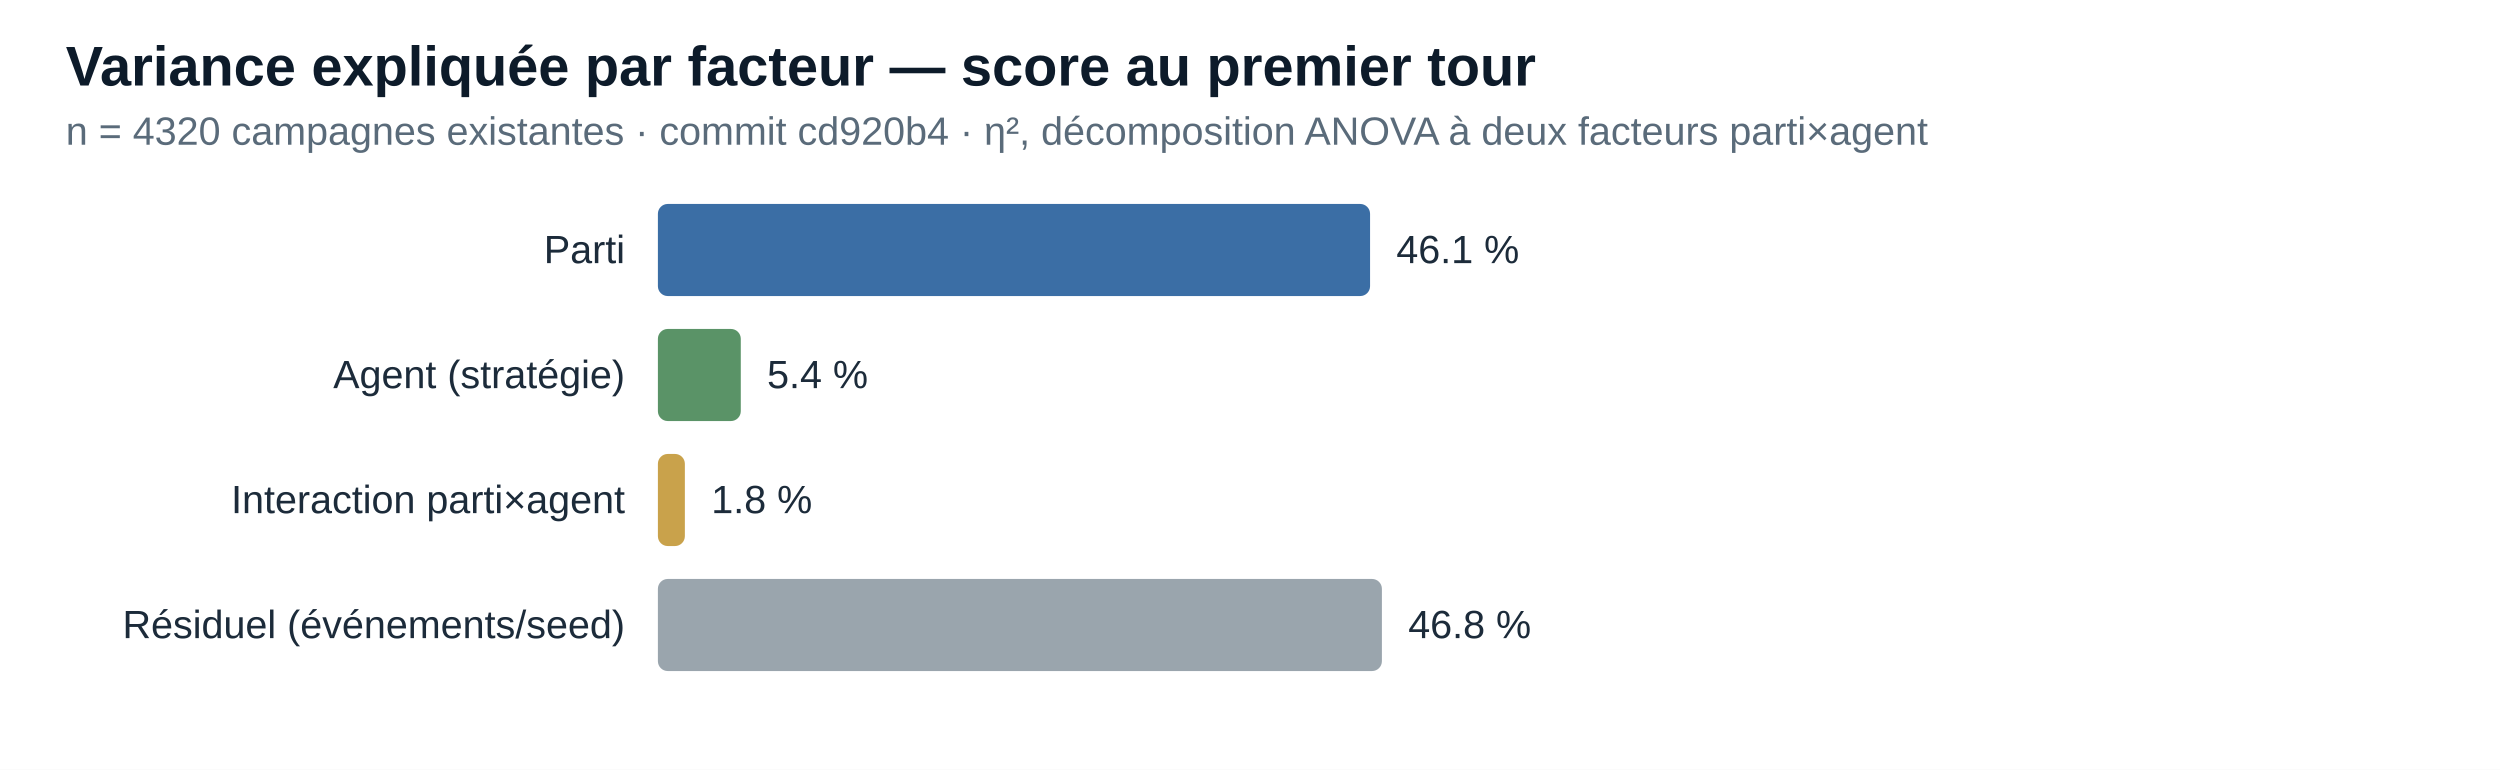
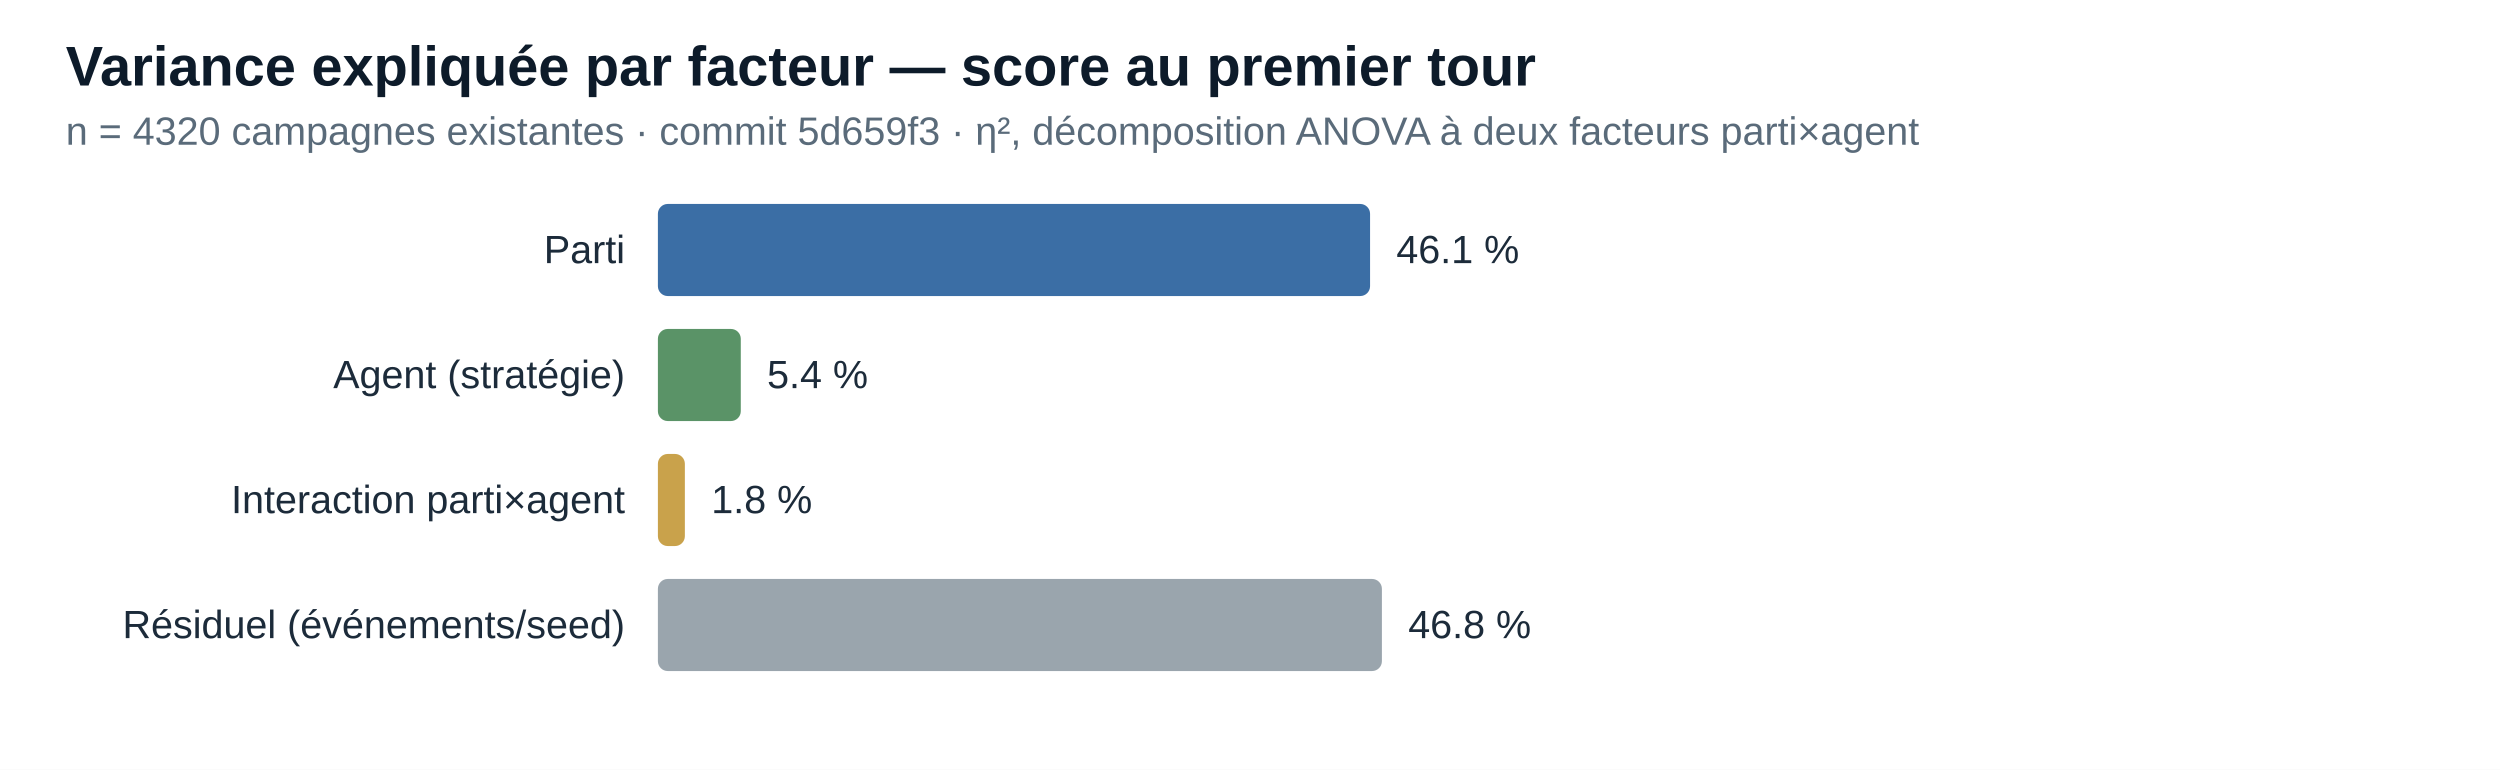
<svg xmlns="http://www.w3.org/2000/svg" width="760" height="234" viewBox="0 0 760 234">
  <rect width="760" height="234" fill="#ffffff" />
  <text x="20" y="26" font-size="17" font-weight="700" fill="#0d1b2a" style="font-family:Arial,Helvetica,sans-serif">Variance expliquée par facteur — score au premier tour</text>
-   <text x="20" y="44" font-size="12" fill="#5a6b7a" style="font-family:Arial,Helvetica,sans-serif">n = 4320 campagnes existantes · commit cd920b4 · η², décomposition ANOVA à deux facteurs parti×agent</text>
+   <text x="20" y="44" font-size="12" fill="#5a6b7a" style="font-family:Arial,Helvetica,sans-serif">n = 4320 campagnes existantes · commit 5d659f3 · η², décomposition ANOVA à deux facteurs parti×agent</text>
  <text x="190" y="80" text-anchor="end" font-size="12" fill="#1c2b3a" style="font-family:Arial,Helvetica,sans-serif">Parti</text>
  <rect x="200" y="62" width="216.5" height="28" fill="#3b6ea5" rx="3" />
  <text x="424.482" y="80" font-size="12" fill="#1c2b3a" style="font-family:Arial,Helvetica,sans-serif">46.1 %</text>
  <text x="190" y="118" text-anchor="end" font-size="12" fill="#1c2b3a" style="font-family:Arial,Helvetica,sans-serif">Agent (stratégie)</text>
  <rect x="200" y="100" width="25.2" height="28" fill="#5a9367" rx="3" />
  <text x="233.192" y="118" font-size="12" fill="#1c2b3a" style="font-family:Arial,Helvetica,sans-serif">5.4 %</text>
  <text x="190" y="156" text-anchor="end" font-size="12" fill="#1c2b3a" style="font-family:Arial,Helvetica,sans-serif">Interaction parti×agent</text>
  <rect x="200" y="138" width="8.2" height="28" fill="#c9a24b" rx="3" />
  <text x="216.225" y="156" font-size="12" fill="#1c2b3a" style="font-family:Arial,Helvetica,sans-serif">1.8 %</text>
  <text x="190" y="194" text-anchor="end" font-size="12" fill="#1c2b3a" style="font-family:Arial,Helvetica,sans-serif">Résiduel (événements/seed)</text>
  <rect x="200" y="176" width="220.1" height="28" fill="#9aa5ad" rx="3" />
  <text x="428.101" y="194" font-size="12" fill="#1c2b3a" style="font-family:Arial,Helvetica,sans-serif">46.8 %</text>
</svg>
